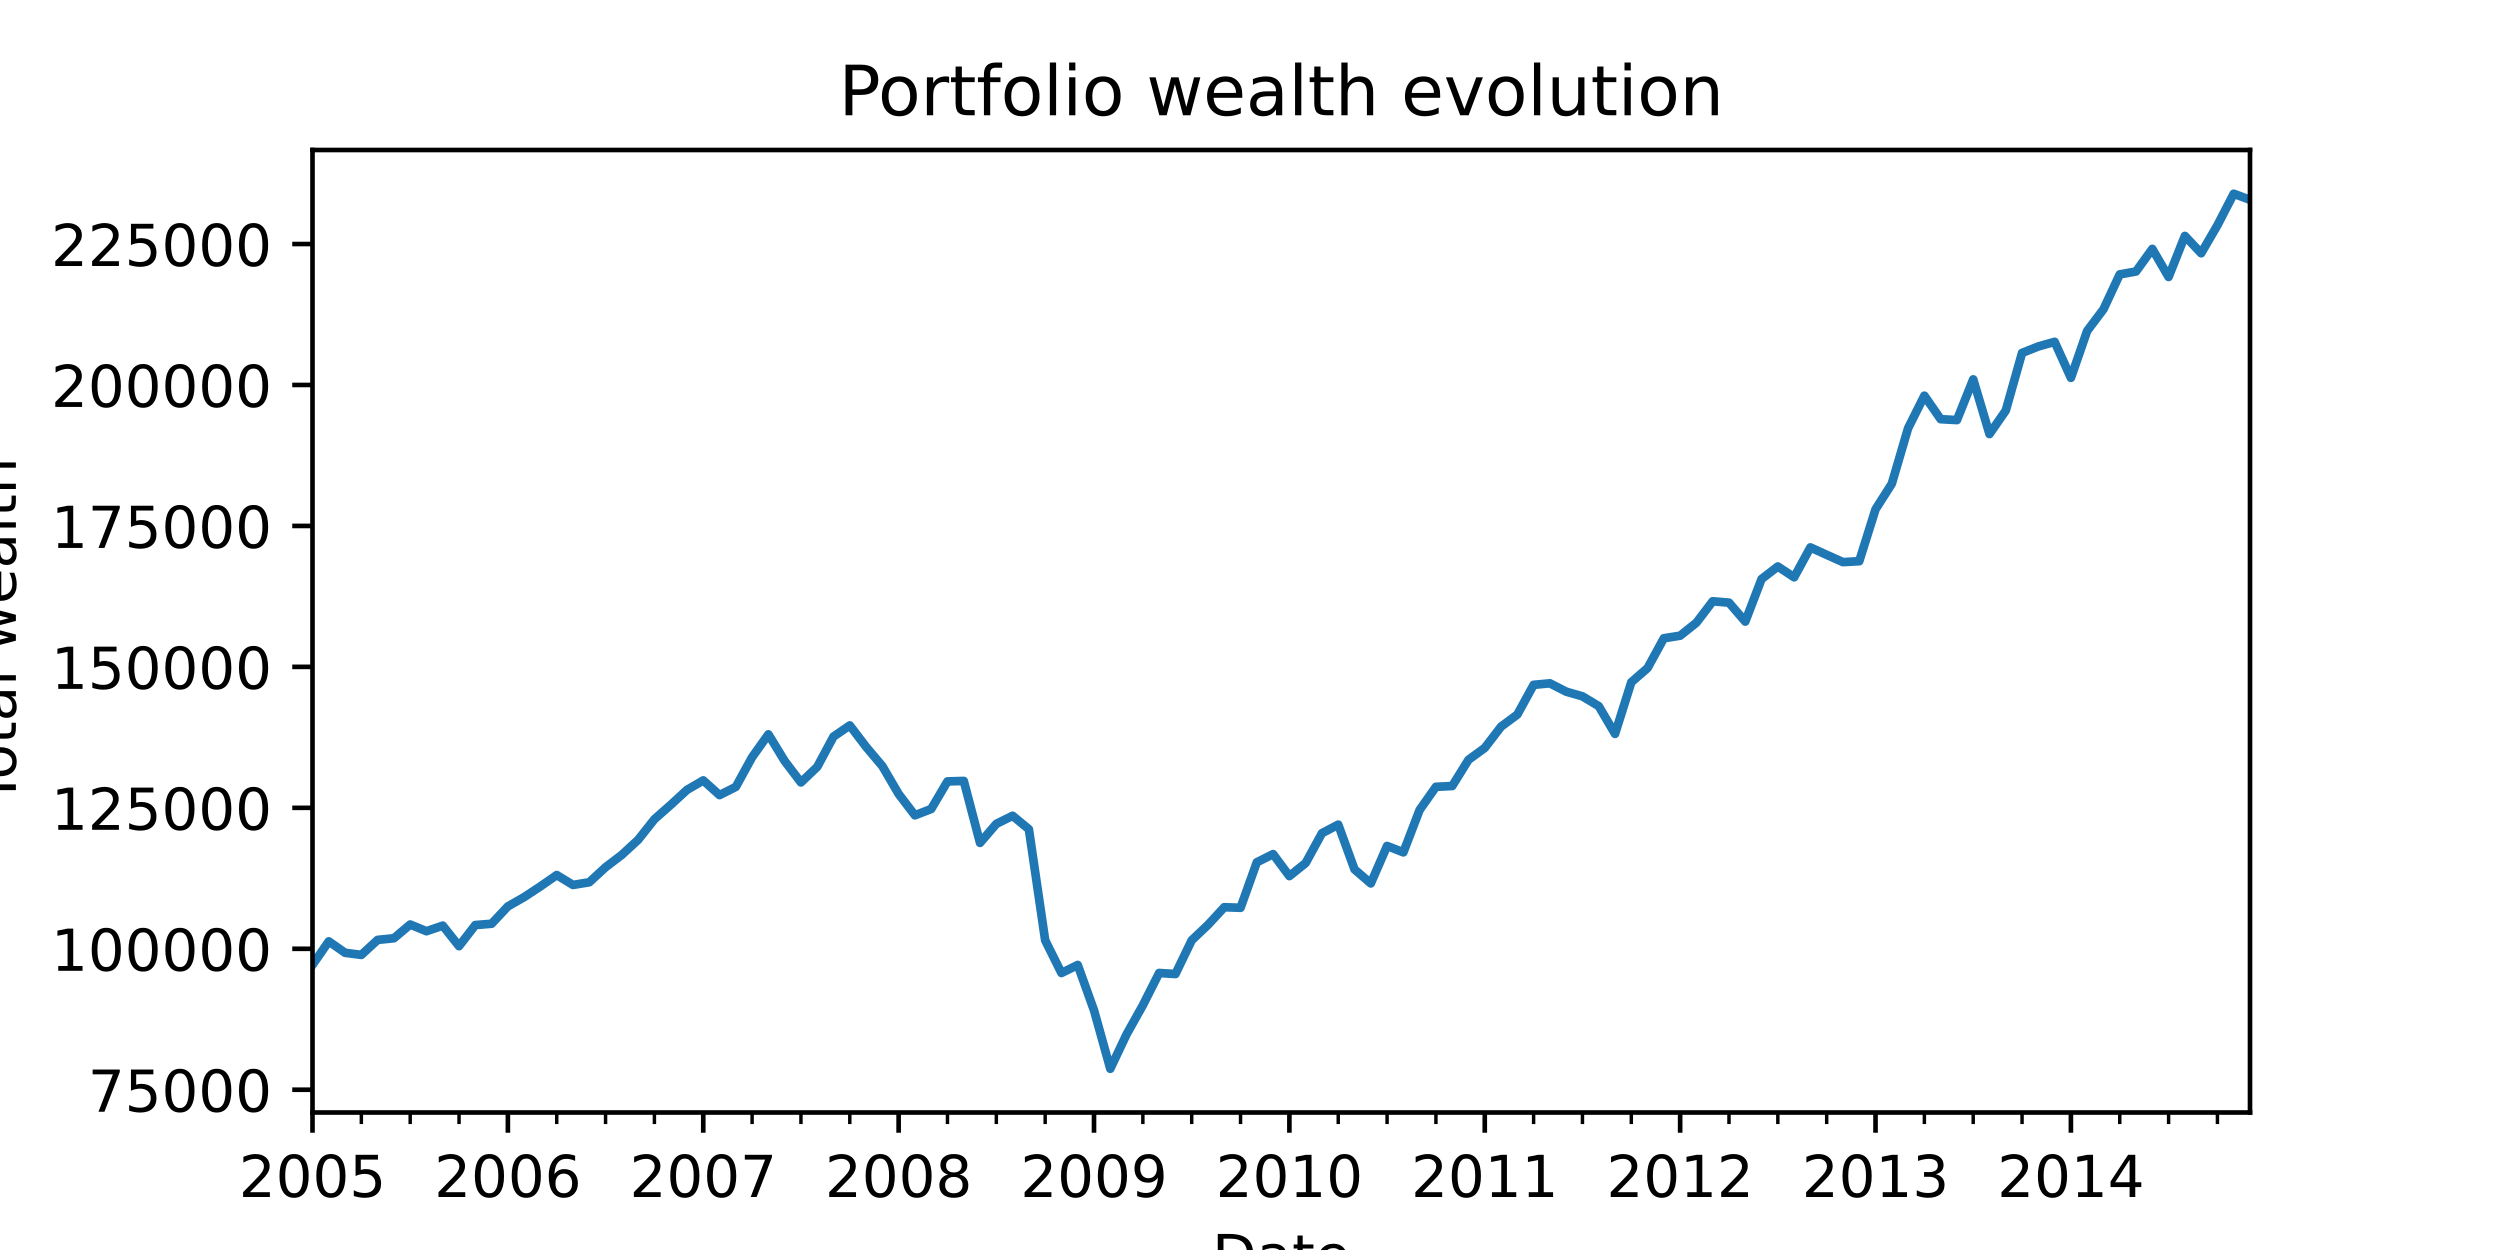
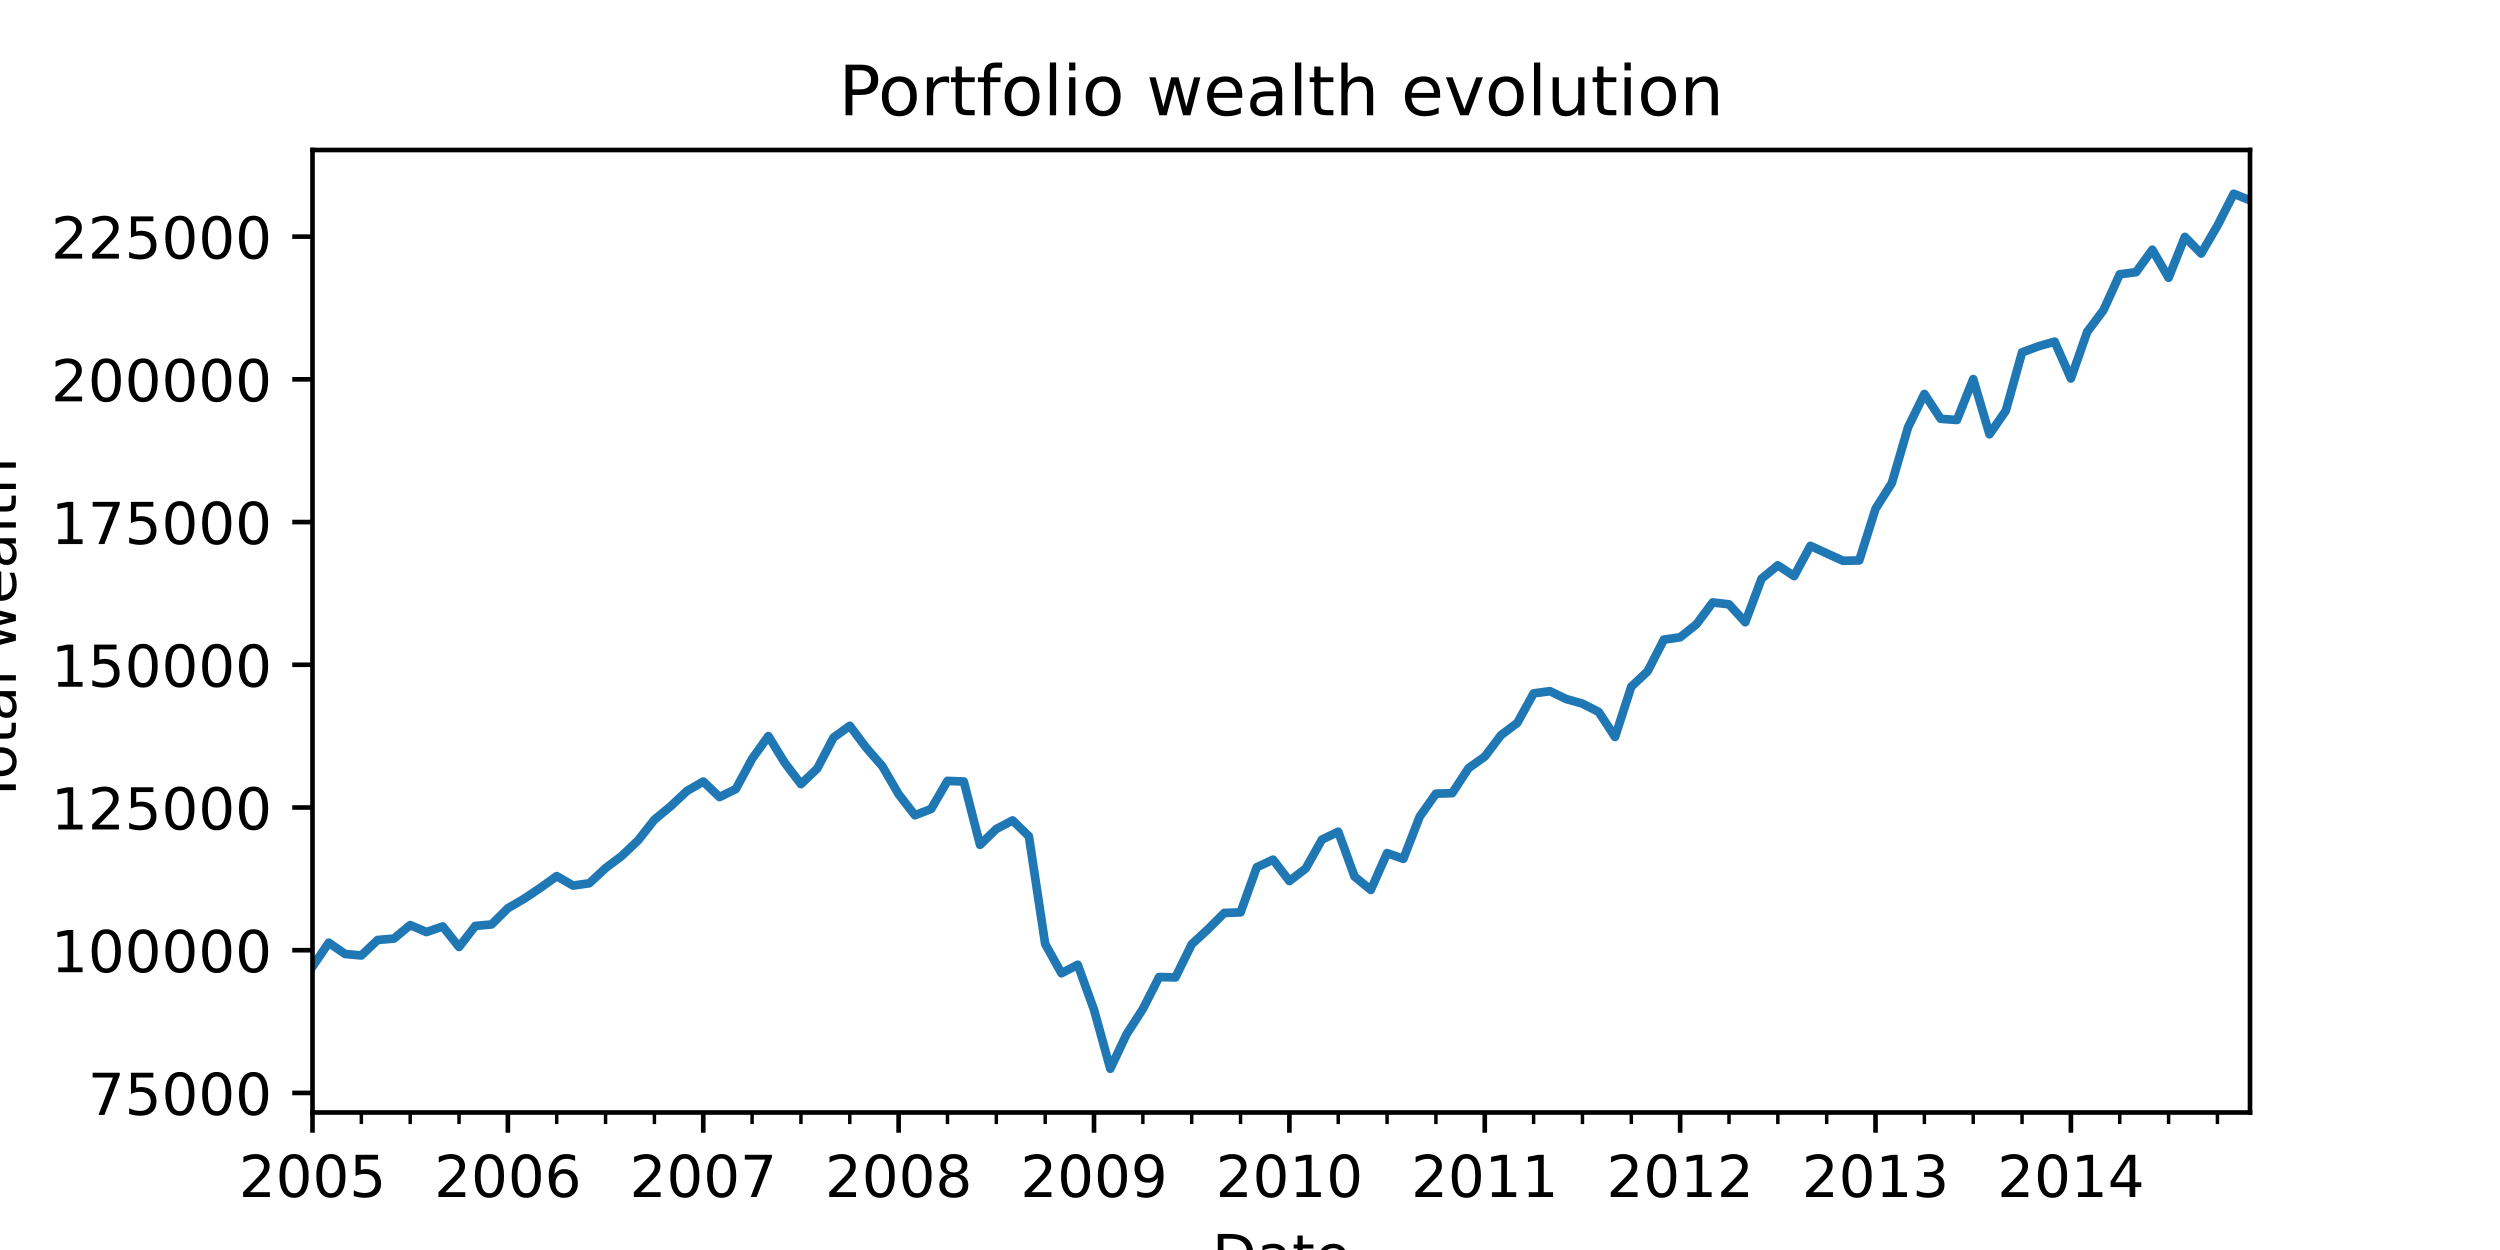
<svg xmlns="http://www.w3.org/2000/svg" xmlns:xlink="http://www.w3.org/1999/xlink" width="432pt" height="216pt" viewBox="0 0 432 216" version="1.1">
  <defs>
    <style type="text/css">*{stroke-linejoin: round; stroke-linecap: butt}</style>
  </defs>
  <g id="figure_1">
    <g id="patch_1">
      <path d="M 0 216  L 432 216  L 432 0  L 0 0  z " style="fill: #ffffff" />
    </g>
    <g id="axes_1">
      <g id="patch_2">
        <path d="M 54 192.24  L 388.8 192.24  L 388.8 25.92  L 54 25.92  z " style="fill: #ffffff" />
      </g>
      <g id="matplotlib.axis_1">
        <g id="xtick_1">
          <g id="line2d_1">
            <defs>
-               <path id="maf7fec1f75" d="M 0 0  L 0 3.5  " style="stroke: #000000; stroke-width: 0.8" />
+               <path id="me4c133e162" d="M 0 0  L 0 3.5  " style="stroke: #000000; stroke-width: 0.8" />
            </defs>
            <g>
-               <use xlink:href="#maf7fec1f75" x="54" y="192.24" style="stroke: #000000; stroke-width: 0.8" />
+               <use xlink:href="#me4c133e162" x="54" y="192.24" style="stroke: #000000; stroke-width: 0.8" />
            </g>
          </g>
          <g id="text_1">
            <g transform="translate(41.275 206.8384) scale(0.1 -0.1)">
              <defs>
                <path id="DejaVuSans-32" d="M 1228 531  L 3431 531  L 3431 0  L 469 0  L 469 531  Q 828 903 1448 1529  Q 2069 2156 2228 2338  Q 2531 2678 2651 2914  Q 2772 3150 2772 3378  Q 2772 3750 2511 3984  Q 2250 4219 1831 4219  Q 1534 4219 1204 4116  Q 875 4013 500 3803  L 500 4441  Q 881 4594 1212 4672  Q 1544 4750 1819 4750  Q 2544 4750 2975 4387  Q 3406 4025 3406 3419  Q 3406 3131 3298 2873  Q 3191 2616 2906 2266  Q 2828 2175 2409 1742  Q 1991 1309 1228 531  z " transform="scale(0.015625)" />
                <path id="DejaVuSans-30" d="M 2034 4250  Q 1547 4250 1301 3770  Q 1056 3291 1056 2328  Q 1056 1369 1301 889  Q 1547 409 2034 409  Q 2525 409 2770 889  Q 3016 1369 3016 2328  Q 3016 3291 2770 3770  Q 2525 4250 2034 4250  z M 2034 4750  Q 2819 4750 3233 4129  Q 3647 3509 3647 2328  Q 3647 1150 3233 529  Q 2819 -91 2034 -91  Q 1250 -91 836 529  Q 422 1150 422 2328  Q 422 3509 836 4129  Q 1250 4750 2034 4750  z " transform="scale(0.015625)" />
                <path id="DejaVuSans-35" d="M 691 4666  L 3169 4666  L 3169 4134  L 1269 4134  L 1269 2991  Q 1406 3038 1543 3061  Q 1681 3084 1819 3084  Q 2600 3084 3056 2656  Q 3513 2228 3513 1497  Q 3513 744 3044 326  Q 2575 -91 1722 -91  Q 1428 -91 1123 -41  Q 819 9 494 109  L 494 744  Q 775 591 1075 516  Q 1375 441 1709 441  Q 2250 441 2565 725  Q 2881 1009 2881 1497  Q 2881 1984 2565 2268  Q 2250 2553 1709 2553  Q 1456 2553 1204 2497  Q 953 2441 691 2322  L 691 4666  z " transform="scale(0.015625)" />
              </defs>
              <use xlink:href="#DejaVuSans-32" />
              <use xlink:href="#DejaVuSans-30" x="63.623" />
              <use xlink:href="#DejaVuSans-30" x="127.246" />
              <use xlink:href="#DejaVuSans-35" x="190.869" />
            </g>
          </g>
        </g>
        <g id="xtick_2">
          <g id="line2d_2">
            <g>
-               <use xlink:href="#maf7fec1f75" x="87.761" y="192.24" style="stroke: #000000; stroke-width: 0.8" />
+               <use xlink:href="#me4c133e162" x="87.761" y="192.24" style="stroke: #000000; stroke-width: 0.8" />
            </g>
          </g>
          <g id="text_2">
            <g transform="translate(75.03634 206.8384) scale(0.1 -0.1)">
              <defs>
                <path id="DejaVuSans-36" d="M 2113 2584  Q 1688 2584 1439 2293  Q 1191 2003 1191 1497  Q 1191 994 1439 701  Q 1688 409 2113 409  Q 2538 409 2786 701  Q 3034 994 3034 1497  Q 3034 2003 2786 2293  Q 2538 2584 2113 2584  z M 3366 4563  L 3366 3988  Q 3128 4100 2886 4159  Q 2644 4219 2406 4219  Q 1781 4219 1451 3797  Q 1122 3375 1075 2522  Q 1259 2794 1537 2939  Q 1816 3084 2150 3084  Q 2853 3084 3261 2657  Q 3669 2231 3669 1497  Q 3669 778 3244 343  Q 2819 -91 2113 -91  Q 1303 -91 875 529  Q 447 1150 447 2328  Q 447 3434 972 4092  Q 1497 4750 2381 4750  Q 2619 4750 2861 4703  Q 3103 4656 3366 4563  z " transform="scale(0.015625)" />
              </defs>
              <use xlink:href="#DejaVuSans-32" />
              <use xlink:href="#DejaVuSans-30" x="63.623" />
              <use xlink:href="#DejaVuSans-30" x="127.246" />
              <use xlink:href="#DejaVuSans-36" x="190.869" />
            </g>
          </g>
        </g>
        <g id="xtick_3">
          <g id="line2d_3">
            <g>
-               <use xlink:href="#maf7fec1f75" x="121.523" y="192.24" style="stroke: #000000; stroke-width: 0.8" />
+               <use xlink:href="#me4c133e162" x="121.523" y="192.24" style="stroke: #000000; stroke-width: 0.8" />
            </g>
          </g>
          <g id="text_3">
            <g transform="translate(108.7977 206.8384) scale(0.1 -0.1)">
              <defs>
                <path id="DejaVuSans-37" d="M 525 4666  L 3525 4666  L 3525 4397  L 1831 0  L 1172 0  L 2766 4134  L 525 4134  L 525 4666  z " transform="scale(0.015625)" />
              </defs>
              <use xlink:href="#DejaVuSans-32" />
              <use xlink:href="#DejaVuSans-30" x="63.623" />
              <use xlink:href="#DejaVuSans-30" x="127.246" />
              <use xlink:href="#DejaVuSans-37" x="190.869" />
            </g>
          </g>
        </g>
        <g id="xtick_4">
          <g id="line2d_4">
            <g>
-               <use xlink:href="#maf7fec1f75" x="155.284" y="192.24" style="stroke: #000000; stroke-width: 0.8" />
+               <use xlink:href="#me4c133e162" x="155.284" y="192.24" style="stroke: #000000; stroke-width: 0.8" />
            </g>
          </g>
          <g id="text_4">
            <g transform="translate(142.559 206.8384) scale(0.1 -0.1)">
              <defs>
                <path id="DejaVuSans-38" d="M 2034 2216  Q 1584 2216 1326 1975  Q 1069 1734 1069 1313  Q 1069 891 1326 650  Q 1584 409 2034 409  Q 2484 409 2743 651  Q 3003 894 3003 1313  Q 3003 1734 2745 1975  Q 2488 2216 2034 2216  z M 1403 2484  Q 997 2584 770 2862  Q 544 3141 544 3541  Q 544 4100 942 4425  Q 1341 4750 2034 4750  Q 2731 4750 3128 4425  Q 3525 4100 3525 3541  Q 3525 3141 3298 2862  Q 3072 2584 2669 2484  Q 3125 2378 3379 2068  Q 3634 1759 3634 1313  Q 3634 634 3220 271  Q 2806 -91 2034 -91  Q 1263 -91 848 271  Q 434 634 434 1313  Q 434 1759 690 2068  Q 947 2378 1403 2484  z M 1172 3481  Q 1172 3119 1398 2916  Q 1625 2713 2034 2713  Q 2441 2713 2670 2916  Q 2900 3119 2900 3481  Q 2900 3844 2670 4047  Q 2441 4250 2034 4250  Q 1625 4250 1398 4047  Q 1172 3844 1172 3481  z " transform="scale(0.015625)" />
              </defs>
              <use xlink:href="#DejaVuSans-32" />
              <use xlink:href="#DejaVuSans-30" x="63.623" />
              <use xlink:href="#DejaVuSans-30" x="127.246" />
              <use xlink:href="#DejaVuSans-38" x="190.869" />
            </g>
          </g>
        </g>
        <g id="xtick_5">
          <g id="line2d_5">
            <g>
-               <use xlink:href="#maf7fec1f75" x="189.045" y="192.24" style="stroke: #000000; stroke-width: 0.8" />
+               <use xlink:href="#me4c133e162" x="189.045" y="192.24" style="stroke: #000000; stroke-width: 0.8" />
            </g>
          </g>
          <g id="text_5">
            <g transform="translate(176.3204 206.8384) scale(0.1 -0.1)">
              <defs>
                <path id="DejaVuSans-39" d="M 703 97  L 703 672  Q 941 559 1184 500  Q 1428 441 1663 441  Q 2288 441 2617 861  Q 2947 1281 2994 2138  Q 2813 1869 2534 1725  Q 2256 1581 1919 1581  Q 1219 1581 811 2004  Q 403 2428 403 3163  Q 403 3881 828 4315  Q 1253 4750 1959 4750  Q 2769 4750 3195 4129  Q 3622 3509 3622 2328  Q 3622 1225 3098 567  Q 2575 -91 1691 -91  Q 1453 -91 1209 -44  Q 966 3 703 97  z M 1959 2075  Q 2384 2075 2632 2365  Q 2881 2656 2881 3163  Q 2881 3666 2632 3958  Q 2384 4250 1959 4250  Q 1534 4250 1286 3958  Q 1038 3666 1038 3163  Q 1038 2656 1286 2365  Q 1534 2075 1959 2075  z " transform="scale(0.015625)" />
              </defs>
              <use xlink:href="#DejaVuSans-32" />
              <use xlink:href="#DejaVuSans-30" x="63.623" />
              <use xlink:href="#DejaVuSans-30" x="127.246" />
              <use xlink:href="#DejaVuSans-39" x="190.869" />
            </g>
          </g>
        </g>
        <g id="xtick_6">
          <g id="line2d_6">
            <g>
-               <use xlink:href="#maf7fec1f75" x="222.807" y="192.24" style="stroke: #000000; stroke-width: 0.8" />
+               <use xlink:href="#me4c133e162" x="222.807" y="192.24" style="stroke: #000000; stroke-width: 0.8" />
            </g>
          </g>
          <g id="text_6">
            <g transform="translate(210.0817 206.8384) scale(0.1 -0.1)">
              <defs>
                <path id="DejaVuSans-31" d="M 794 531  L 1825 531  L 1825 4091  L 703 3866  L 703 4441  L 1819 4666  L 2450 4666  L 2450 531  L 3481 531  L 3481 0  L 794 0  L 794 531  z " transform="scale(0.015625)" />
              </defs>
              <use xlink:href="#DejaVuSans-32" />
              <use xlink:href="#DejaVuSans-30" x="63.623" />
              <use xlink:href="#DejaVuSans-31" x="127.246" />
              <use xlink:href="#DejaVuSans-30" x="190.869" />
            </g>
          </g>
        </g>
        <g id="xtick_7">
          <g id="line2d_7">
            <g>
-               <use xlink:href="#maf7fec1f75" x="256.568" y="192.24" style="stroke: #000000; stroke-width: 0.8" />
+               <use xlink:href="#me4c133e162" x="256.568" y="192.24" style="stroke: #000000; stroke-width: 0.8" />
            </g>
          </g>
          <g id="text_7">
            <g transform="translate(243.8431 206.8384) scale(0.1 -0.1)">
              <use xlink:href="#DejaVuSans-32" />
              <use xlink:href="#DejaVuSans-30" x="63.623" />
              <use xlink:href="#DejaVuSans-31" x="127.246" />
              <use xlink:href="#DejaVuSans-31" x="190.869" />
            </g>
          </g>
        </g>
        <g id="xtick_8">
          <g id="line2d_8">
            <g>
-               <use xlink:href="#maf7fec1f75" x="290.329" y="192.24" style="stroke: #000000; stroke-width: 0.8" />
+               <use xlink:href="#me4c133e162" x="290.329" y="192.24" style="stroke: #000000; stroke-width: 0.8" />
            </g>
          </g>
          <g id="text_8">
            <g transform="translate(277.6044 206.8384) scale(0.1 -0.1)">
              <use xlink:href="#DejaVuSans-32" />
              <use xlink:href="#DejaVuSans-30" x="63.623" />
              <use xlink:href="#DejaVuSans-31" x="127.246" />
              <use xlink:href="#DejaVuSans-32" x="190.869" />
            </g>
          </g>
        </g>
        <g id="xtick_9">
          <g id="line2d_9">
            <g>
-               <use xlink:href="#maf7fec1f75" x="324.091" y="192.24" style="stroke: #000000; stroke-width: 0.8" />
+               <use xlink:href="#me4c133e162" x="324.091" y="192.24" style="stroke: #000000; stroke-width: 0.8" />
            </g>
          </g>
          <g id="text_9">
            <g transform="translate(311.3658 206.8384) scale(0.1 -0.1)">
              <defs>
                <path id="DejaVuSans-33" d="M 2597 2516  Q 3050 2419 3304 2112  Q 3559 1806 3559 1356  Q 3559 666 3084 287  Q 2609 -91 1734 -91  Q 1441 -91 1130 -33  Q 819 25 488 141  L 488 750  Q 750 597 1062 519  Q 1375 441 1716 441  Q 2309 441 2620 675  Q 2931 909 2931 1356  Q 2931 1769 2642 2001  Q 2353 2234 1838 2234  L 1294 2234  L 1294 2753  L 1863 2753  Q 2328 2753 2575 2939  Q 2822 3125 2822 3475  Q 2822 3834 2567 4026  Q 2313 4219 1838 4219  Q 1578 4219 1281 4162  Q 984 4106 628 3988  L 628 4550  Q 988 4650 1302 4700  Q 1616 4750 1894 4750  Q 2613 4750 3031 4423  Q 3450 4097 3450 3541  Q 3450 3153 3228 2886  Q 3006 2619 2597 2516  z " transform="scale(0.015625)" />
              </defs>
              <use xlink:href="#DejaVuSans-32" />
              <use xlink:href="#DejaVuSans-30" x="63.623" />
              <use xlink:href="#DejaVuSans-31" x="127.246" />
              <use xlink:href="#DejaVuSans-33" x="190.869" />
            </g>
          </g>
        </g>
        <g id="xtick_10">
          <g id="line2d_10">
            <g>
-               <use xlink:href="#maf7fec1f75" x="357.852" y="192.24" style="stroke: #000000; stroke-width: 0.8" />
+               <use xlink:href="#me4c133e162" x="357.852" y="192.24" style="stroke: #000000; stroke-width: 0.8" />
            </g>
          </g>
          <g id="text_10">
            <g transform="translate(345.1271 206.8384) scale(0.1 -0.1)">
              <defs>
                <path id="DejaVuSans-34" d="M 2419 4116  L 825 1625  L 2419 1625  L 2419 4116  z M 2253 4666  L 3047 4666  L 3047 1625  L 3713 1625  L 3713 1100  L 3047 1100  L 3047 0  L 2419 0  L 2419 1100  L 313 1100  L 313 1709  L 2253 4666  z " transform="scale(0.015625)" />
              </defs>
              <use xlink:href="#DejaVuSans-32" />
              <use xlink:href="#DejaVuSans-30" x="63.623" />
              <use xlink:href="#DejaVuSans-31" x="127.246" />
              <use xlink:href="#DejaVuSans-34" x="190.869" />
            </g>
          </g>
        </g>
        <g id="xtick_11">
          <g id="line2d_11">
            <defs>
-               <path id="mcee739ea95" d="M 0 0  L 0 2  " style="stroke: #000000; stroke-width: 0.6" />
+               <path id="m81d967754e" d="M 0 0  L 0 2  " style="stroke: #000000; stroke-width: 0.6" />
            </defs>
            <g>
-               <use xlink:href="#mcee739ea95" x="62.44" y="192.24" style="stroke: #000000; stroke-width: 0.6" />
+               <use xlink:href="#m81d967754e" x="62.44" y="192.24" style="stroke: #000000; stroke-width: 0.6" />
            </g>
          </g>
        </g>
        <g id="xtick_12">
          <g id="line2d_12">
            <g>
-               <use xlink:href="#mcee739ea95" x="70.881" y="192.24" style="stroke: #000000; stroke-width: 0.6" />
+               <use xlink:href="#m81d967754e" x="70.881" y="192.24" style="stroke: #000000; stroke-width: 0.6" />
            </g>
          </g>
        </g>
        <g id="xtick_13">
          <g id="line2d_13">
            <g>
-               <use xlink:href="#mcee739ea95" x="79.321" y="192.24" style="stroke: #000000; stroke-width: 0.6" />
+               <use xlink:href="#m81d967754e" x="79.321" y="192.24" style="stroke: #000000; stroke-width: 0.6" />
            </g>
          </g>
        </g>
        <g id="xtick_14">
          <g id="line2d_14">
            <g>
-               <use xlink:href="#mcee739ea95" x="96.202" y="192.24" style="stroke: #000000; stroke-width: 0.6" />
+               <use xlink:href="#m81d967754e" x="96.202" y="192.24" style="stroke: #000000; stroke-width: 0.6" />
            </g>
          </g>
        </g>
        <g id="xtick_15">
          <g id="line2d_15">
            <g>
-               <use xlink:href="#mcee739ea95" x="104.642" y="192.24" style="stroke: #000000; stroke-width: 0.6" />
+               <use xlink:href="#m81d967754e" x="104.642" y="192.24" style="stroke: #000000; stroke-width: 0.6" />
            </g>
          </g>
        </g>
        <g id="xtick_16">
          <g id="line2d_16">
            <g>
-               <use xlink:href="#mcee739ea95" x="113.082" y="192.24" style="stroke: #000000; stroke-width: 0.6" />
+               <use xlink:href="#m81d967754e" x="113.082" y="192.24" style="stroke: #000000; stroke-width: 0.6" />
            </g>
          </g>
        </g>
        <g id="xtick_17">
          <g id="line2d_17">
            <g>
-               <use xlink:href="#mcee739ea95" x="129.963" y="192.24" style="stroke: #000000; stroke-width: 0.6" />
+               <use xlink:href="#m81d967754e" x="129.963" y="192.24" style="stroke: #000000; stroke-width: 0.6" />
            </g>
          </g>
        </g>
        <g id="xtick_18">
          <g id="line2d_18">
            <g>
-               <use xlink:href="#mcee739ea95" x="138.403" y="192.24" style="stroke: #000000; stroke-width: 0.6" />
+               <use xlink:href="#m81d967754e" x="138.403" y="192.24" style="stroke: #000000; stroke-width: 0.6" />
            </g>
          </g>
        </g>
        <g id="xtick_19">
          <g id="line2d_19">
            <g>
-               <use xlink:href="#mcee739ea95" x="146.844" y="192.24" style="stroke: #000000; stroke-width: 0.6" />
+               <use xlink:href="#m81d967754e" x="146.844" y="192.24" style="stroke: #000000; stroke-width: 0.6" />
            </g>
          </g>
        </g>
        <g id="xtick_20">
          <g id="line2d_20">
            <g>
-               <use xlink:href="#mcee739ea95" x="163.724" y="192.24" style="stroke: #000000; stroke-width: 0.6" />
+               <use xlink:href="#m81d967754e" x="163.724" y="192.24" style="stroke: #000000; stroke-width: 0.6" />
            </g>
          </g>
        </g>
        <g id="xtick_21">
          <g id="line2d_21">
            <g>
-               <use xlink:href="#mcee739ea95" x="172.165" y="192.24" style="stroke: #000000; stroke-width: 0.6" />
+               <use xlink:href="#m81d967754e" x="172.165" y="192.24" style="stroke: #000000; stroke-width: 0.6" />
            </g>
          </g>
        </g>
        <g id="xtick_22">
          <g id="line2d_22">
            <g>
-               <use xlink:href="#mcee739ea95" x="180.605" y="192.24" style="stroke: #000000; stroke-width: 0.6" />
+               <use xlink:href="#m81d967754e" x="180.605" y="192.24" style="stroke: #000000; stroke-width: 0.6" />
            </g>
          </g>
        </g>
        <g id="xtick_23">
          <g id="line2d_23">
            <g>
-               <use xlink:href="#mcee739ea95" x="197.486" y="192.24" style="stroke: #000000; stroke-width: 0.6" />
+               <use xlink:href="#m81d967754e" x="197.486" y="192.24" style="stroke: #000000; stroke-width: 0.6" />
            </g>
          </g>
        </g>
        <g id="xtick_24">
          <g id="line2d_24">
            <g>
-               <use xlink:href="#mcee739ea95" x="205.926" y="192.24" style="stroke: #000000; stroke-width: 0.6" />
+               <use xlink:href="#m81d967754e" x="205.926" y="192.24" style="stroke: #000000; stroke-width: 0.6" />
            </g>
          </g>
        </g>
        <g id="xtick_25">
          <g id="line2d_25">
            <g>
-               <use xlink:href="#mcee739ea95" x="214.366" y="192.24" style="stroke: #000000; stroke-width: 0.6" />
+               <use xlink:href="#m81d967754e" x="214.366" y="192.24" style="stroke: #000000; stroke-width: 0.6" />
            </g>
          </g>
        </g>
        <g id="xtick_26">
          <g id="line2d_26">
            <g>
-               <use xlink:href="#mcee739ea95" x="231.247" y="192.24" style="stroke: #000000; stroke-width: 0.6" />
+               <use xlink:href="#m81d967754e" x="231.247" y="192.24" style="stroke: #000000; stroke-width: 0.6" />
            </g>
          </g>
        </g>
        <g id="xtick_27">
          <g id="line2d_27">
            <g>
-               <use xlink:href="#mcee739ea95" x="239.687" y="192.24" style="stroke: #000000; stroke-width: 0.6" />
+               <use xlink:href="#m81d967754e" x="239.687" y="192.24" style="stroke: #000000; stroke-width: 0.6" />
            </g>
          </g>
        </g>
        <g id="xtick_28">
          <g id="line2d_28">
            <g>
-               <use xlink:href="#mcee739ea95" x="248.128" y="192.24" style="stroke: #000000; stroke-width: 0.6" />
+               <use xlink:href="#m81d967754e" x="248.128" y="192.24" style="stroke: #000000; stroke-width: 0.6" />
            </g>
          </g>
        </g>
        <g id="xtick_29">
          <g id="line2d_29">
            <g>
-               <use xlink:href="#mcee739ea95" x="265.008" y="192.24" style="stroke: #000000; stroke-width: 0.6" />
+               <use xlink:href="#m81d967754e" x="265.008" y="192.24" style="stroke: #000000; stroke-width: 0.6" />
            </g>
          </g>
        </g>
        <g id="xtick_30">
          <g id="line2d_30">
            <g>
-               <use xlink:href="#mcee739ea95" x="273.449" y="192.24" style="stroke: #000000; stroke-width: 0.6" />
+               <use xlink:href="#m81d967754e" x="273.449" y="192.24" style="stroke: #000000; stroke-width: 0.6" />
            </g>
          </g>
        </g>
        <g id="xtick_31">
          <g id="line2d_31">
            <g>
-               <use xlink:href="#mcee739ea95" x="281.889" y="192.24" style="stroke: #000000; stroke-width: 0.6" />
+               <use xlink:href="#m81d967754e" x="281.889" y="192.24" style="stroke: #000000; stroke-width: 0.6" />
            </g>
          </g>
        </g>
        <g id="xtick_32">
          <g id="line2d_32">
            <g>
-               <use xlink:href="#mcee739ea95" x="298.77" y="192.24" style="stroke: #000000; stroke-width: 0.6" />
+               <use xlink:href="#m81d967754e" x="298.77" y="192.24" style="stroke: #000000; stroke-width: 0.6" />
            </g>
          </g>
        </g>
        <g id="xtick_33">
          <g id="line2d_33">
            <g>
-               <use xlink:href="#mcee739ea95" x="307.21" y="192.24" style="stroke: #000000; stroke-width: 0.6" />
+               <use xlink:href="#m81d967754e" x="307.21" y="192.24" style="stroke: #000000; stroke-width: 0.6" />
            </g>
          </g>
        </g>
        <g id="xtick_34">
          <g id="line2d_34">
            <g>
-               <use xlink:href="#mcee739ea95" x="315.65" y="192.24" style="stroke: #000000; stroke-width: 0.6" />
+               <use xlink:href="#m81d967754e" x="315.65" y="192.24" style="stroke: #000000; stroke-width: 0.6" />
            </g>
          </g>
        </g>
        <g id="xtick_35">
          <g id="line2d_35">
            <g>
-               <use xlink:href="#mcee739ea95" x="332.531" y="192.24" style="stroke: #000000; stroke-width: 0.6" />
+               <use xlink:href="#m81d967754e" x="332.531" y="192.24" style="stroke: #000000; stroke-width: 0.6" />
            </g>
          </g>
        </g>
        <g id="xtick_36">
          <g id="line2d_36">
            <g>
-               <use xlink:href="#mcee739ea95" x="340.971" y="192.24" style="stroke: #000000; stroke-width: 0.6" />
+               <use xlink:href="#m81d967754e" x="340.971" y="192.24" style="stroke: #000000; stroke-width: 0.6" />
            </g>
          </g>
        </g>
        <g id="xtick_37">
          <g id="line2d_37">
            <g>
-               <use xlink:href="#mcee739ea95" x="349.412" y="192.24" style="stroke: #000000; stroke-width: 0.6" />
+               <use xlink:href="#m81d967754e" x="349.412" y="192.24" style="stroke: #000000; stroke-width: 0.6" />
            </g>
          </g>
        </g>
        <g id="xtick_38">
          <g id="line2d_38">
            <g>
-               <use xlink:href="#mcee739ea95" x="366.292" y="192.24" style="stroke: #000000; stroke-width: 0.6" />
+               <use xlink:href="#m81d967754e" x="366.292" y="192.24" style="stroke: #000000; stroke-width: 0.6" />
            </g>
          </g>
        </g>
        <g id="xtick_39">
          <g id="line2d_39">
            <g>
-               <use xlink:href="#mcee739ea95" x="374.733" y="192.24" style="stroke: #000000; stroke-width: 0.6" />
+               <use xlink:href="#m81d967754e" x="374.733" y="192.24" style="stroke: #000000; stroke-width: 0.6" />
            </g>
          </g>
        </g>
        <g id="xtick_40">
          <g id="line2d_40">
            <g>
-               <use xlink:href="#mcee739ea95" x="383.173" y="192.24" style="stroke: #000000; stroke-width: 0.6" />
+               <use xlink:href="#m81d967754e" x="383.173" y="192.24" style="stroke: #000000; stroke-width: 0.6" />
            </g>
          </g>
        </g>
        <g id="text_11">
          <g transform="translate(209.4492 220.5166) scale(0.1 -0.1)">
            <defs>
              <path id="DejaVuSans-44" d="M 1259 4147  L 1259 519  L 2022 519  Q 2988 519 3436 956  Q 3884 1394 3884 2338  Q 3884 3275 3436 3711  Q 2988 4147 2022 4147  L 1259 4147  z M 628 4666  L 1925 4666  Q 3281 4666 3915 4102  Q 4550 3538 4550 2338  Q 4550 1131 3912 565  Q 3275 0 1925 0  L 628 0  L 628 4666  z " transform="scale(0.015625)" />
              <path id="DejaVuSans-61" d="M 2194 1759  Q 1497 1759 1228 1600  Q 959 1441 959 1056  Q 959 750 1161 570  Q 1363 391 1709 391  Q 2188 391 2477 730  Q 2766 1069 2766 1631  L 2766 1759  L 2194 1759  z M 3341 1997  L 3341 0  L 2766 0  L 2766 531  Q 2569 213 2275 61  Q 1981 -91 1556 -91  Q 1019 -91 701 211  Q 384 513 384 1019  Q 384 1609 779 1909  Q 1175 2209 1959 2209  L 2766 2209  L 2766 2266  Q 2766 2663 2505 2880  Q 2244 3097 1772 3097  Q 1472 3097 1187 3025  Q 903 2953 641 2809  L 641 3341  Q 956 3463 1253 3523  Q 1550 3584 1831 3584  Q 2591 3584 2966 3190  Q 3341 2797 3341 1997  z " transform="scale(0.015625)" />
              <path id="DejaVuSans-74" d="M 1172 4494  L 1172 3500  L 2356 3500  L 2356 3053  L 1172 3053  L 1172 1153  Q 1172 725 1289 603  Q 1406 481 1766 481  L 2356 481  L 2356 0  L 1766 0  Q 1100 0 847 248  Q 594 497 594 1153  L 594 3053  L 172 3053  L 172 3500  L 594 3500  L 594 4494  L 1172 4494  z " transform="scale(0.015625)" />
              <path id="DejaVuSans-65" d="M 3597 1894  L 3597 1613  L 953 1613  Q 991 1019 1311 708  Q 1631 397 2203 397  Q 2534 397 2845 478  Q 3156 559 3463 722  L 3463 178  Q 3153 47 2828 -22  Q 2503 -91 2169 -91  Q 1331 -91 842 396  Q 353 884 353 1716  Q 353 2575 817 3079  Q 1281 3584 2069 3584  Q 2775 3584 3186 3129  Q 3597 2675 3597 1894  z M 3022 2063  Q 3016 2534 2758 2815  Q 2500 3097 2075 3097  Q 1594 3097 1305 2825  Q 1016 2553 972 2059  L 3022 2063  z " transform="scale(0.015625)" />
            </defs>
            <use xlink:href="#DejaVuSans-44" />
            <use xlink:href="#DejaVuSans-61" x="77.002" />
            <use xlink:href="#DejaVuSans-74" x="138.281" />
            <use xlink:href="#DejaVuSans-65" x="177.49" />
          </g>
        </g>
      </g>
      <g id="matplotlib.axis_2">
        <g id="ytick_1">
          <g id="line2d_41">
            <defs>
-               <path id="m3665536d4e" d="M 0 0  L -3.5 0  " style="stroke: #000000; stroke-width: 0.8" />
+               <path id="m85610b6be4" d="M 0 0  L -3.5 0  " style="stroke: #000000; stroke-width: 0.8" />
            </defs>
            <g>
-               <use xlink:href="#m3665536d4e" x="54" y="188.306" style="stroke: #000000; stroke-width: 0.8" />
+               <use xlink:href="#m85610b6be4" x="54" y="188.857" style="stroke: #000000; stroke-width: 0.8" />
            </g>
          </g>
          <g id="text_12">
-             <g transform="translate(15.1875 192.1056) scale(0.1 -0.1)">
+             <g transform="translate(15.1875 192.6558) scale(0.1 -0.1)">
              <use xlink:href="#DejaVuSans-37" />
              <use xlink:href="#DejaVuSans-35" x="63.623" />
              <use xlink:href="#DejaVuSans-30" x="127.246" />
              <use xlink:href="#DejaVuSans-30" x="190.869" />
              <use xlink:href="#DejaVuSans-30" x="254.492" />
            </g>
          </g>
        </g>
        <g id="ytick_2">
          <g id="line2d_42">
            <g>
-               <use xlink:href="#m3665536d4e" x="54" y="163.95" style="stroke: #000000; stroke-width: 0.8" />
+               <use xlink:href="#m85610b6be4" x="54" y="164.196" style="stroke: #000000; stroke-width: 0.8" />
            </g>
          </g>
          <g id="text_13">
-             <g transform="translate(8.825 167.7491) scale(0.1 -0.1)">
+             <g transform="translate(8.825 167.9947) scale(0.1 -0.1)">
              <use xlink:href="#DejaVuSans-31" />
              <use xlink:href="#DejaVuSans-30" x="63.623" />
              <use xlink:href="#DejaVuSans-30" x="127.246" />
              <use xlink:href="#DejaVuSans-30" x="190.869" />
              <use xlink:href="#DejaVuSans-30" x="254.492" />
              <use xlink:href="#DejaVuSans-30" x="318.115" />
            </g>
          </g>
        </g>
        <g id="ytick_3">
          <g id="line2d_43">
            <g>
-               <use xlink:href="#m3665536d4e" x="54" y="139.593" style="stroke: #000000; stroke-width: 0.8" />
+               <use xlink:href="#m85610b6be4" x="54" y="139.534" style="stroke: #000000; stroke-width: 0.8" />
            </g>
          </g>
          <g id="text_14">
-             <g transform="translate(8.825 143.3926) scale(0.1 -0.1)">
+             <g transform="translate(8.825 143.3337) scale(0.1 -0.1)">
              <use xlink:href="#DejaVuSans-31" />
              <use xlink:href="#DejaVuSans-32" x="63.623" />
              <use xlink:href="#DejaVuSans-35" x="127.246" />
              <use xlink:href="#DejaVuSans-30" x="190.869" />
              <use xlink:href="#DejaVuSans-30" x="254.492" />
              <use xlink:href="#DejaVuSans-30" x="318.115" />
            </g>
          </g>
        </g>
        <g id="ytick_4">
          <g id="line2d_44">
            <g>
-               <use xlink:href="#m3665536d4e" x="54" y="115.237" style="stroke: #000000; stroke-width: 0.8" />
+               <use xlink:href="#m85610b6be4" x="54" y="114.873" style="stroke: #000000; stroke-width: 0.8" />
            </g>
          </g>
          <g id="text_15">
-             <g transform="translate(8.825 119.0362) scale(0.1 -0.1)">
+             <g transform="translate(8.825 118.6727) scale(0.1 -0.1)">
              <use xlink:href="#DejaVuSans-31" />
              <use xlink:href="#DejaVuSans-35" x="63.623" />
              <use xlink:href="#DejaVuSans-30" x="127.246" />
              <use xlink:href="#DejaVuSans-30" x="190.869" />
              <use xlink:href="#DejaVuSans-30" x="254.492" />
              <use xlink:href="#DejaVuSans-30" x="318.115" />
            </g>
          </g>
        </g>
        <g id="ytick_5">
          <g id="line2d_45">
            <g>
-               <use xlink:href="#m3665536d4e" x="54" y="90.88" style="stroke: #000000; stroke-width: 0.8" />
+               <use xlink:href="#m85610b6be4" x="54" y="90.212" style="stroke: #000000; stroke-width: 0.8" />
            </g>
          </g>
          <g id="text_16">
-             <g transform="translate(8.825 94.67967) scale(0.1 -0.1)">
+             <g transform="translate(8.825 94.01165) scale(0.1 -0.1)">
              <use xlink:href="#DejaVuSans-31" />
              <use xlink:href="#DejaVuSans-37" x="63.623" />
              <use xlink:href="#DejaVuSans-35" x="127.246" />
              <use xlink:href="#DejaVuSans-30" x="190.869" />
              <use xlink:href="#DejaVuSans-30" x="254.492" />
              <use xlink:href="#DejaVuSans-30" x="318.115" />
            </g>
          </g>
        </g>
        <g id="ytick_6">
          <g id="line2d_46">
            <g>
-               <use xlink:href="#m3665536d4e" x="54" y="66.524" style="stroke: #000000; stroke-width: 0.8" />
+               <use xlink:href="#m85610b6be4" x="54" y="65.551" style="stroke: #000000; stroke-width: 0.8" />
            </g>
          </g>
          <g id="text_17">
-             <g transform="translate(8.825 70.32318) scale(0.1 -0.1)">
+             <g transform="translate(8.825 69.35062) scale(0.1 -0.1)">
              <use xlink:href="#DejaVuSans-32" />
              <use xlink:href="#DejaVuSans-30" x="63.623" />
              <use xlink:href="#DejaVuSans-30" x="127.246" />
              <use xlink:href="#DejaVuSans-30" x="190.869" />
              <use xlink:href="#DejaVuSans-30" x="254.492" />
              <use xlink:href="#DejaVuSans-30" x="318.115" />
            </g>
          </g>
        </g>
        <g id="ytick_7">
          <g id="line2d_47">
            <g>
-               <use xlink:href="#m3665536d4e" x="54" y="42.167" style="stroke: #000000; stroke-width: 0.8" />
+               <use xlink:href="#m85610b6be4" x="54" y="40.89" style="stroke: #000000; stroke-width: 0.8" />
            </g>
          </g>
          <g id="text_18">
-             <g transform="translate(8.825 45.96669) scale(0.1 -0.1)">
+             <g transform="translate(8.825 44.68959) scale(0.1 -0.1)">
              <use xlink:href="#DejaVuSans-32" />
              <use xlink:href="#DejaVuSans-32" x="63.623" />
              <use xlink:href="#DejaVuSans-35" x="127.246" />
              <use xlink:href="#DejaVuSans-30" x="190.869" />
              <use xlink:href="#DejaVuSans-30" x="254.492" />
              <use xlink:href="#DejaVuSans-30" x="318.115" />
            </g>
          </g>
        </g>
        <g id="text_19">
          <g transform="translate(2.745312 139.0933) rotate(-90) scale(0.1 -0.1)">
            <defs>
              <path id="DejaVuSans-54" d="M -19 4666  L 3928 4666  L 3928 4134  L 2272 4134  L 2272 0  L 1638 0  L 1638 4134  L -19 4134  L -19 4666  z " transform="scale(0.015625)" />
              <path id="DejaVuSans-6f" d="M 1959 3097  Q 1497 3097 1228 2736  Q 959 2375 959 1747  Q 959 1119 1226 758  Q 1494 397 1959 397  Q 2419 397 2687 759  Q 2956 1122 2956 1747  Q 2956 2369 2687 2733  Q 2419 3097 1959 3097  z M 1959 3584  Q 2709 3584 3137 3096  Q 3566 2609 3566 1747  Q 3566 888 3137 398  Q 2709 -91 1959 -91  Q 1206 -91 779 398  Q 353 888 353 1747  Q 353 2609 779 3096  Q 1206 3584 1959 3584  z " transform="scale(0.015625)" />
              <path id="DejaVuSans-6c" d="M 603 4863  L 1178 4863  L 1178 0  L 603 0  L 603 4863  z " transform="scale(0.015625)" />
              <path id="DejaVuSans-20" transform="scale(0.015625)" />
              <path id="DejaVuSans-77" d="M 269 3500  L 844 3500  L 1563 769  L 2278 3500  L 2956 3500  L 3675 769  L 4391 3500  L 4966 3500  L 4050 0  L 3372 0  L 2619 2869  L 1863 0  L 1184 0  L 269 3500  z " transform="scale(0.015625)" />
              <path id="DejaVuSans-68" d="M 3513 2113  L 3513 0  L 2938 0  L 2938 2094  Q 2938 2591 2744 2837  Q 2550 3084 2163 3084  Q 1697 3084 1428 2787  Q 1159 2491 1159 1978  L 1159 0  L 581 0  L 581 4863  L 1159 4863  L 1159 2956  Q 1366 3272 1645 3428  Q 1925 3584 2291 3584  Q 2894 3584 3203 3211  Q 3513 2838 3513 2113  z " transform="scale(0.015625)" />
            </defs>
            <use xlink:href="#DejaVuSans-54" />
            <use xlink:href="#DejaVuSans-6f" x="44.084" />
            <use xlink:href="#DejaVuSans-74" x="105.266" />
            <use xlink:href="#DejaVuSans-61" x="144.475" />
            <use xlink:href="#DejaVuSans-6c" x="205.754" />
            <use xlink:href="#DejaVuSans-20" x="233.537" />
            <use xlink:href="#DejaVuSans-77" x="265.324" />
            <use xlink:href="#DejaVuSans-65" x="347.111" />
            <use xlink:href="#DejaVuSans-61" x="408.635" />
            <use xlink:href="#DejaVuSans-6c" x="469.914" />
            <use xlink:href="#DejaVuSans-74" x="497.697" />
            <use xlink:href="#DejaVuSans-68" x="536.906" />
          </g>
        </g>
      </g>
      <g id="line2d_48">
-         <path d="M 54 166.732  L 56.813 162.67  L 59.627 164.641  L 62.44 165.005  L 65.254 162.416  L 68.067 162.128  L 70.881 159.758  L 73.694 160.912  L 76.508 159.95  L 79.321 163.495  L 82.134 159.851  L 84.948 159.621  L 87.761 156.624  L 90.575 155.016  L 93.388 153.166  L 96.202 151.211  L 99.015 152.917  L 101.829 152.453  L 104.642 149.858  L 107.455 147.712  L 110.269 145.12  L 113.082 141.565  L 115.896 139.085  L 118.709 136.496  L 121.523 134.854  L 124.336 137.392  L 127.15 135.974  L 129.963 130.847  L 132.776 126.895  L 135.59 131.501  L 138.403 135.201  L 141.217 132.518  L 144.03 127.282  L 146.844 125.354  L 149.657 129.048  L 152.471 132.387  L 155.284 137.197  L 158.097 140.885  L 160.911 139.793  L 163.724 135.029  L 166.538 134.948  L 169.351 145.646  L 172.165 142.362  L 174.978 140.968  L 177.792 143.292  L 180.605 162.483  L 183.418 168.134  L 186.232 166.747  L 189.045 174.588  L 191.859 184.68  L 194.672 178.731  L 197.486 173.704  L 200.299 168.134  L 203.113 168.31  L 205.926 162.484  L 208.739 159.817  L 211.553 156.769  L 214.366 156.865  L 217.18 149.002  L 219.993 147.592  L 222.807 151.39  L 225.62 149.129  L 228.434 143.978  L 231.247 142.499  L 234.061 150.233  L 236.874 152.649  L 239.687 146.181  L 242.501 147.285  L 245.314 139.956  L 248.128 135.962  L 250.941 135.825  L 253.755 131.291  L 256.568 129.235  L 259.382 125.565  L 262.195 123.475  L 265.008 118.342  L 267.822 118.077  L 270.635 119.517  L 273.449 120.334  L 276.262 122.02  L 279.076 126.81  L 281.889 117.889  L 284.703 115.434  L 287.516 110.289  L 290.329 109.847  L 293.143 107.597  L 295.956 103.903  L 298.77 104.139  L 301.583 107.408  L 304.397 100.056  L 307.21 97.892  L 310.024 99.753  L 312.837 94.594  L 315.65 95.876  L 318.464 97.133  L 321.277 96.974  L 324.091 88.009  L 326.904 83.588  L 329.718 73.995  L 332.531 68.375  L 335.345 72.432  L 338.158 72.588  L 340.971 65.559  L 343.785 75.002  L 346.598 70.939  L 349.412 60.988  L 352.225 59.868  L 355.039 59.069  L 357.852 65.288  L 360.666 57.173  L 363.479 53.442  L 366.292 47.411  L 369.106 46.911  L 371.919 43.008  L 374.733 47.857  L 377.546 40.769  L 380.36 43.759  L 383.173 38.922  L 385.987 33.48  L 388.8 34.53  " clip-path="url(#pd1d1d42772)" style="fill: none; stroke: #1f77b4; stroke-width: 1.5; stroke-linecap: square" />
+         <path d="M 54 167.032  L 56.813 162.898  L 59.627 164.848  L 62.44 165.106  L 65.254 162.43  L 68.067 162.189  L 70.881 159.855  L 73.694 161.058  L 76.508 160.094  L 79.321 163.635  L 82.134 160.001  L 84.948 159.742  L 87.761 156.943  L 90.575 155.297  L 93.388 153.413  L 96.202 151.393  L 99.015 153.025  L 101.829 152.628  L 104.642 150.01  L 107.455 147.892  L 110.269 145.214  L 113.082 141.643  L 115.896 139.318  L 118.709 136.678  L 121.523 135.053  L 124.336 137.733  L 127.15 136.349  L 129.963 131.121  L 132.776 127.2  L 135.59 131.792  L 138.403 135.494  L 141.217 132.812  L 144.03 127.45  L 146.844 125.417  L 149.657 129.171  L 152.471 132.413  L 155.284 137.246  L 158.097 140.868  L 160.911 139.781  L 163.724 134.938  L 166.538 135.044  L 169.351 145.987  L 172.165 143.244  L 174.978 141.77  L 177.792 144.512  L 180.605 163.118  L 183.418 168.175  L 186.232 166.709  L 189.045 174.487  L 191.859 184.68  L 194.672 178.715  L 197.486 174.345  L 200.299 168.831  L 203.113 168.901  L 205.926 163.171  L 208.739 160.571  L 211.553 157.757  L 214.366 157.662  L 217.18 149.85  L 219.993 148.55  L 222.807 152.24  L 225.62 150.085  L 228.434 145.076  L 231.247 143.725  L 234.061 151.46  L 236.874 153.779  L 239.687 147.415  L 242.501 148.409  L 245.314 141.131  L 248.128 137.149  L 250.941 137.059  L 253.755 132.751  L 256.568 130.737  L 259.382 127.025  L 262.195 124.916  L 265.008 119.81  L 267.822 119.435  L 270.635 120.789  L 273.449 121.592  L 276.262 123.03  L 279.076 127.347  L 281.889 118.65  L 284.703 116.006  L 287.516 110.529  L 290.329 110.12  L 293.143 107.874  L 295.956 104.1  L 298.77 104.427  L 301.583 107.516  L 304.397 100.002  L 307.21 97.687  L 310.024 99.552  L 312.837 94.322  L 315.65 95.62  L 318.464 96.898  L 321.277 96.845  L 324.091 87.918  L 326.904 83.483  L 329.718 73.82  L 332.531 68.077  L 335.345 72.365  L 338.158 72.574  L 340.971 65.509  L 343.785 75.04  L 346.598 70.987  L 349.412 60.887  L 352.225 59.843  L 355.039 59.034  L 357.852 65.4  L 360.666 57.349  L 363.479 53.595  L 366.292 47.398  L 369.106 47.032  L 371.919 43.154  L 374.733 47.997  L 377.546 40.938  L 380.36 43.813  L 383.173 38.992  L 385.987 33.48  L 388.8 34.625  " clip-path="url(#pe8ea684859)" style="fill: none; stroke: #1f77b4; stroke-width: 1.5; stroke-linecap: square" />
      </g>
      <g id="patch_3">
        <path d="M 54 192.24  L 54 25.92  " style="fill: none; stroke: #000000; stroke-width: 0.8; stroke-linejoin: miter; stroke-linecap: square" />
      </g>
      <g id="patch_4">
        <path d="M 388.8 192.24  L 388.8 25.92  " style="fill: none; stroke: #000000; stroke-width: 0.8; stroke-linejoin: miter; stroke-linecap: square" />
      </g>
      <g id="patch_5">
        <path d="M 54 192.24  L 388.8 192.24  " style="fill: none; stroke: #000000; stroke-width: 0.8; stroke-linejoin: miter; stroke-linecap: square" />
      </g>
      <g id="patch_6">
        <path d="M 54 25.92  L 388.8 25.92  " style="fill: none; stroke: #000000; stroke-width: 0.8; stroke-linejoin: miter; stroke-linecap: square" />
      </g>
      <g id="text_20">
        <g transform="translate(144.9338 19.92) scale(0.12 -0.12)">
          <defs>
            <path id="DejaVuSans-50" d="M 1259 4147  L 1259 2394  L 2053 2394  Q 2494 2394 2734 2622  Q 2975 2850 2975 3272  Q 2975 3691 2734 3919  Q 2494 4147 2053 4147  L 1259 4147  z M 628 4666  L 2053 4666  Q 2838 4666 3239 4311  Q 3641 3956 3641 3272  Q 3641 2581 3239 2228  Q 2838 1875 2053 1875  L 1259 1875  L 1259 0  L 628 0  L 628 4666  z " transform="scale(0.015625)" />
            <path id="DejaVuSans-72" d="M 2631 2963  Q 2534 3019 2420 3045  Q 2306 3072 2169 3072  Q 1681 3072 1420 2755  Q 1159 2438 1159 1844  L 1159 0  L 581 0  L 581 3500  L 1159 3500  L 1159 2956  Q 1341 3275 1631 3429  Q 1922 3584 2338 3584  Q 2397 3584 2469 3576  Q 2541 3569 2628 3553  L 2631 2963  z " transform="scale(0.015625)" />
            <path id="DejaVuSans-66" d="M 2375 4863  L 2375 4384  L 1825 4384  Q 1516 4384 1395 4259  Q 1275 4134 1275 3809  L 1275 3500  L 2222 3500  L 2222 3053  L 1275 3053  L 1275 0  L 697 0  L 697 3053  L 147 3053  L 147 3500  L 697 3500  L 697 3744  Q 697 4328 969 4595  Q 1241 4863 1831 4863  L 2375 4863  z " transform="scale(0.015625)" />
            <path id="DejaVuSans-69" d="M 603 3500  L 1178 3500  L 1178 0  L 603 0  L 603 3500  z M 603 4863  L 1178 4863  L 1178 4134  L 603 4134  L 603 4863  z " transform="scale(0.015625)" />
            <path id="DejaVuSans-76" d="M 191 3500  L 800 3500  L 1894 563  L 2988 3500  L 3597 3500  L 2284 0  L 1503 0  L 191 3500  z " transform="scale(0.015625)" />
            <path id="DejaVuSans-75" d="M 544 1381  L 544 3500  L 1119 3500  L 1119 1403  Q 1119 906 1312 657  Q 1506 409 1894 409  Q 2359 409 2629 706  Q 2900 1003 2900 1516  L 2900 3500  L 3475 3500  L 3475 0  L 2900 0  L 2900 538  Q 2691 219 2414 64  Q 2138 -91 1772 -91  Q 1169 -91 856 284  Q 544 659 544 1381  z M 1991 3584  L 1991 3584  z " transform="scale(0.015625)" />
            <path id="DejaVuSans-6e" d="M 3513 2113  L 3513 0  L 2938 0  L 2938 2094  Q 2938 2591 2744 2837  Q 2550 3084 2163 3084  Q 1697 3084 1428 2787  Q 1159 2491 1159 1978  L 1159 0  L 581 0  L 581 3500  L 1159 3500  L 1159 2956  Q 1366 3272 1645 3428  Q 1925 3584 2291 3584  Q 2894 3584 3203 3211  Q 3513 2838 3513 2113  z " transform="scale(0.015625)" />
          </defs>
          <use xlink:href="#DejaVuSans-50" />
          <use xlink:href="#DejaVuSans-6f" x="56.678" />
          <use xlink:href="#DejaVuSans-72" x="117.859" />
          <use xlink:href="#DejaVuSans-74" x="158.973" />
          <use xlink:href="#DejaVuSans-66" x="198.182" />
          <use xlink:href="#DejaVuSans-6f" x="233.387" />
          <use xlink:href="#DejaVuSans-6c" x="294.568" />
          <use xlink:href="#DejaVuSans-69" x="322.352" />
          <use xlink:href="#DejaVuSans-6f" x="350.135" />
          <use xlink:href="#DejaVuSans-20" x="411.316" />
          <use xlink:href="#DejaVuSans-77" x="443.104" />
          <use xlink:href="#DejaVuSans-65" x="524.891" />
          <use xlink:href="#DejaVuSans-61" x="586.414" />
          <use xlink:href="#DejaVuSans-6c" x="647.693" />
          <use xlink:href="#DejaVuSans-74" x="675.477" />
          <use xlink:href="#DejaVuSans-68" x="714.686" />
          <use xlink:href="#DejaVuSans-20" x="778.064" />
          <use xlink:href="#DejaVuSans-65" x="809.852" />
          <use xlink:href="#DejaVuSans-76" x="871.375" />
          <use xlink:href="#DejaVuSans-6f" x="930.555" />
          <use xlink:href="#DejaVuSans-6c" x="991.736" />
          <use xlink:href="#DejaVuSans-75" x="1019.52" />
          <use xlink:href="#DejaVuSans-74" x="1082.898" />
          <use xlink:href="#DejaVuSans-69" x="1122.107" />
          <use xlink:href="#DejaVuSans-6f" x="1149.891" />
          <use xlink:href="#DejaVuSans-6e" x="1211.072" />
        </g>
      </g>
    </g>
  </g>
  <defs>
-     <clipPath id="pd1d1d42772">
+     <clipPath id="pe8ea684859">
      <rect x="54" y="25.92" width="334.8" height="166.32" />
    </clipPath>
  </defs>
</svg>
